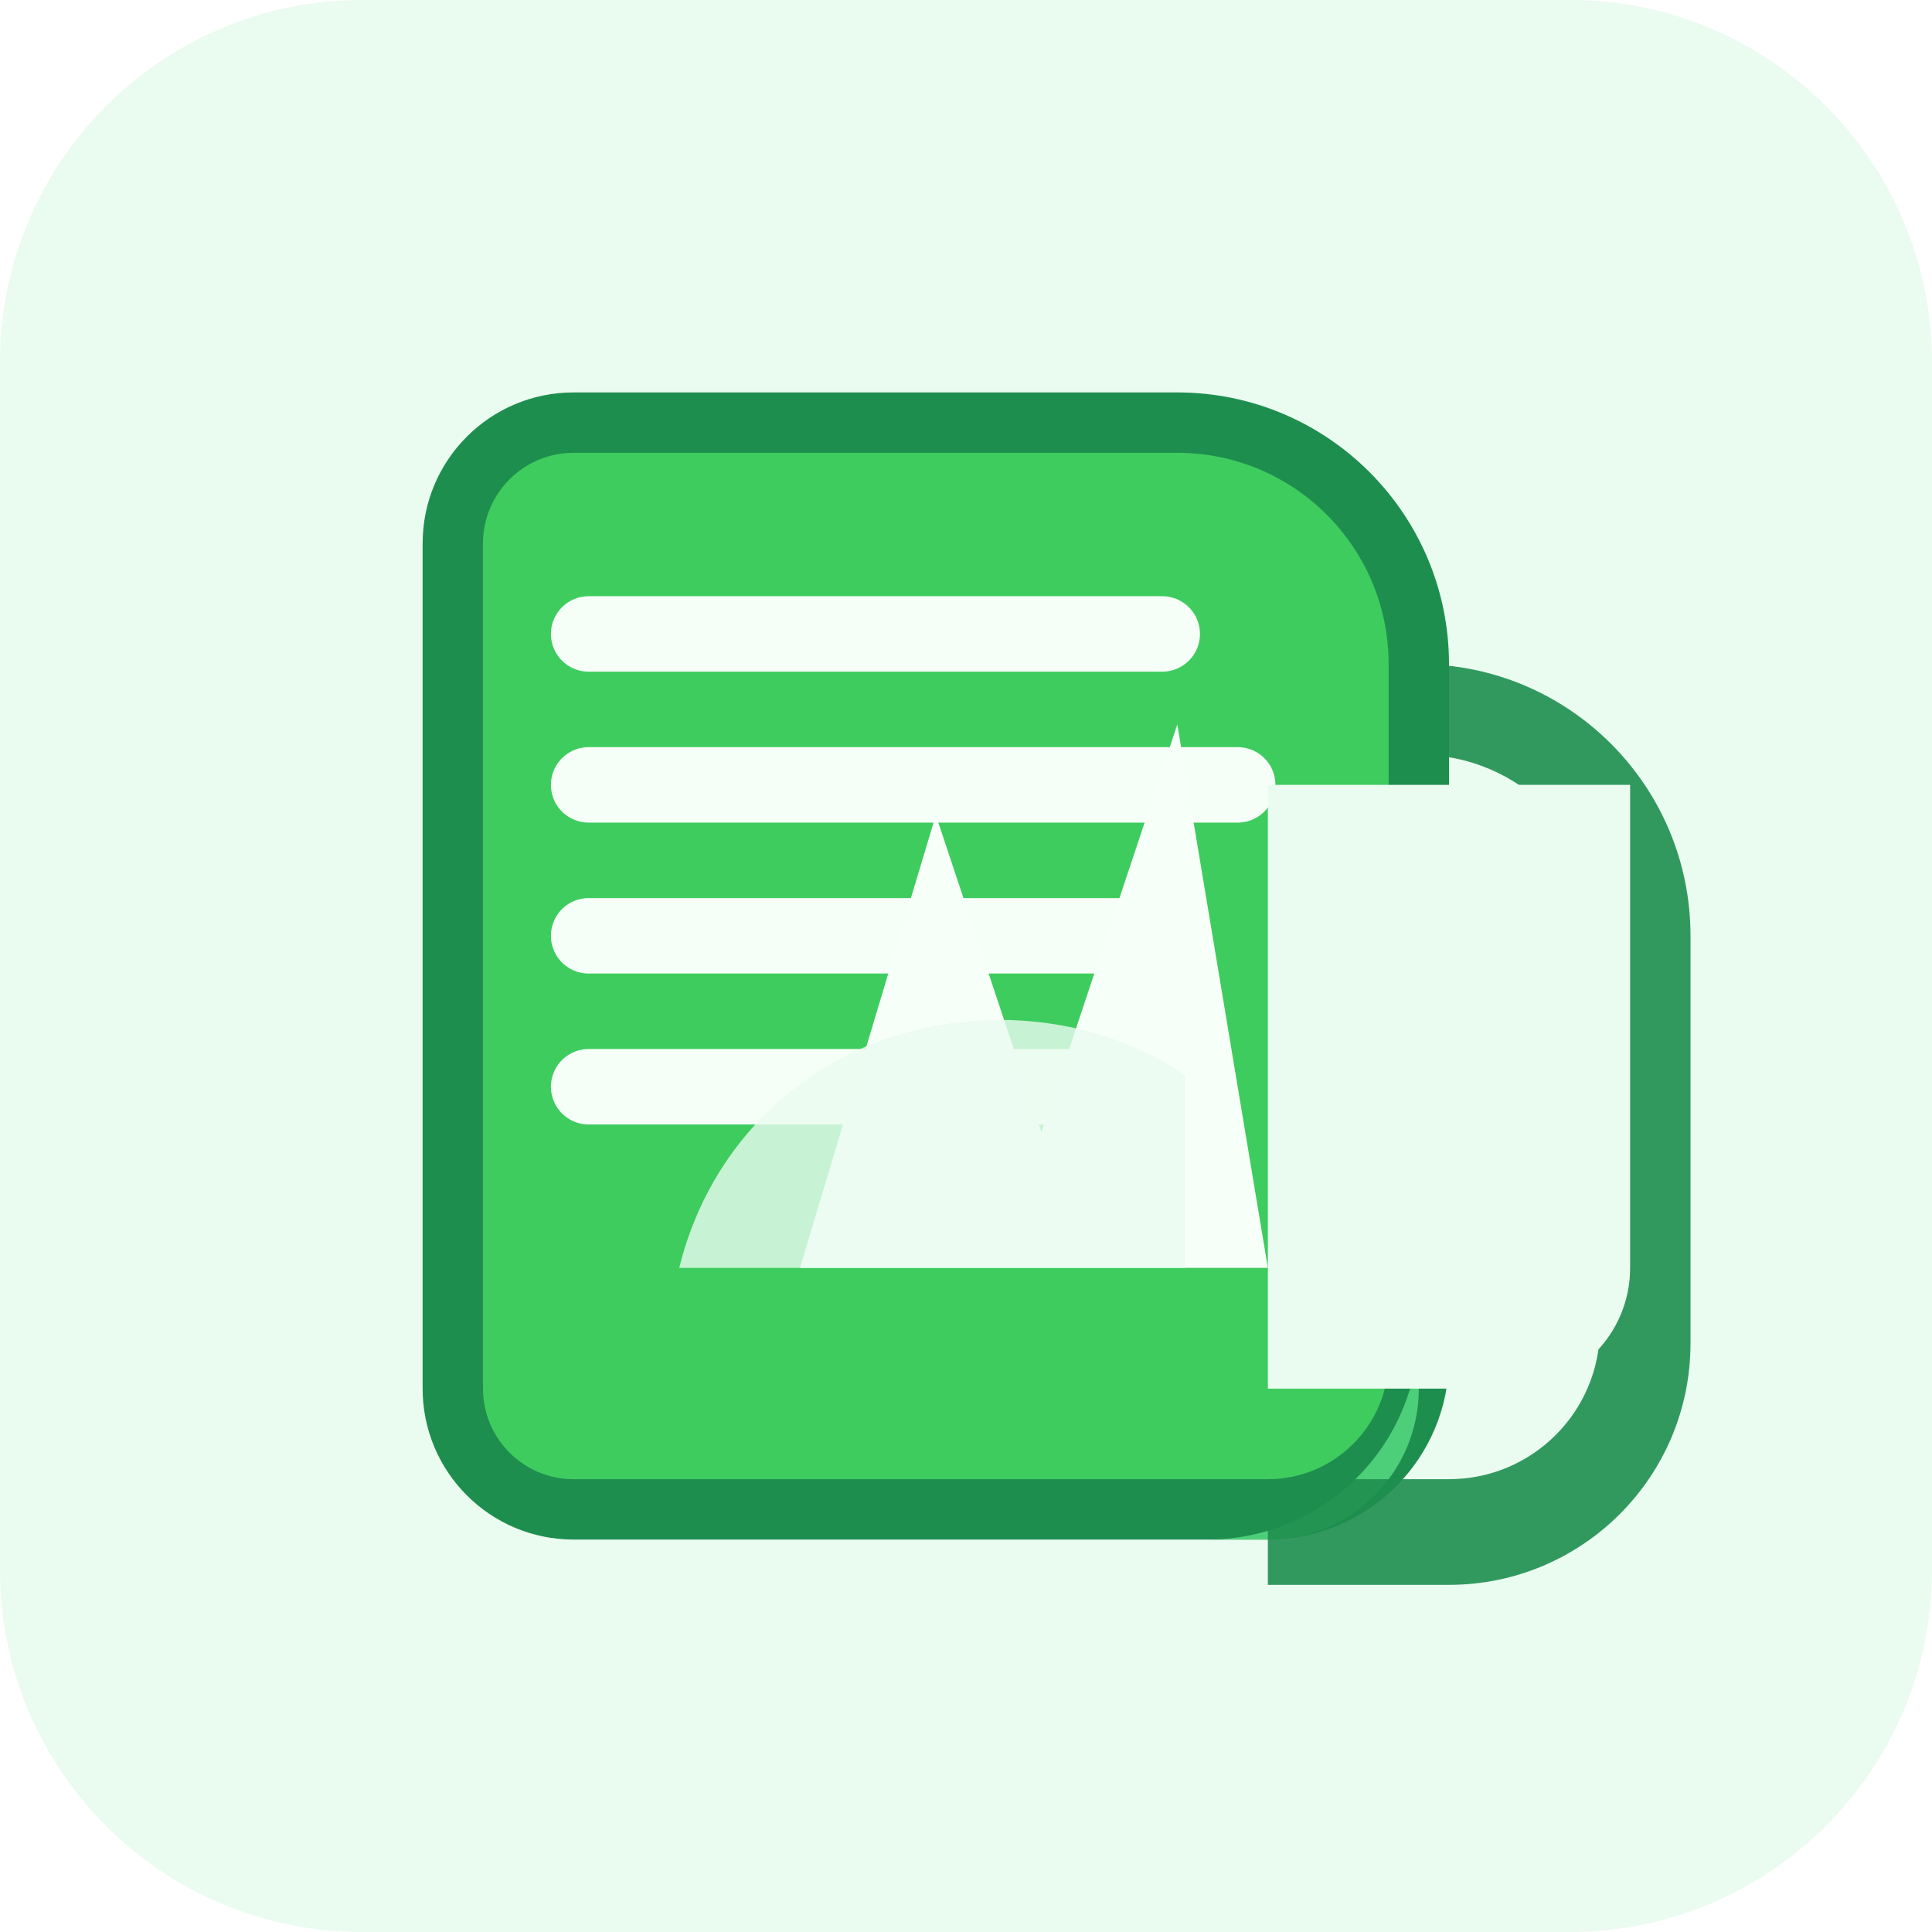
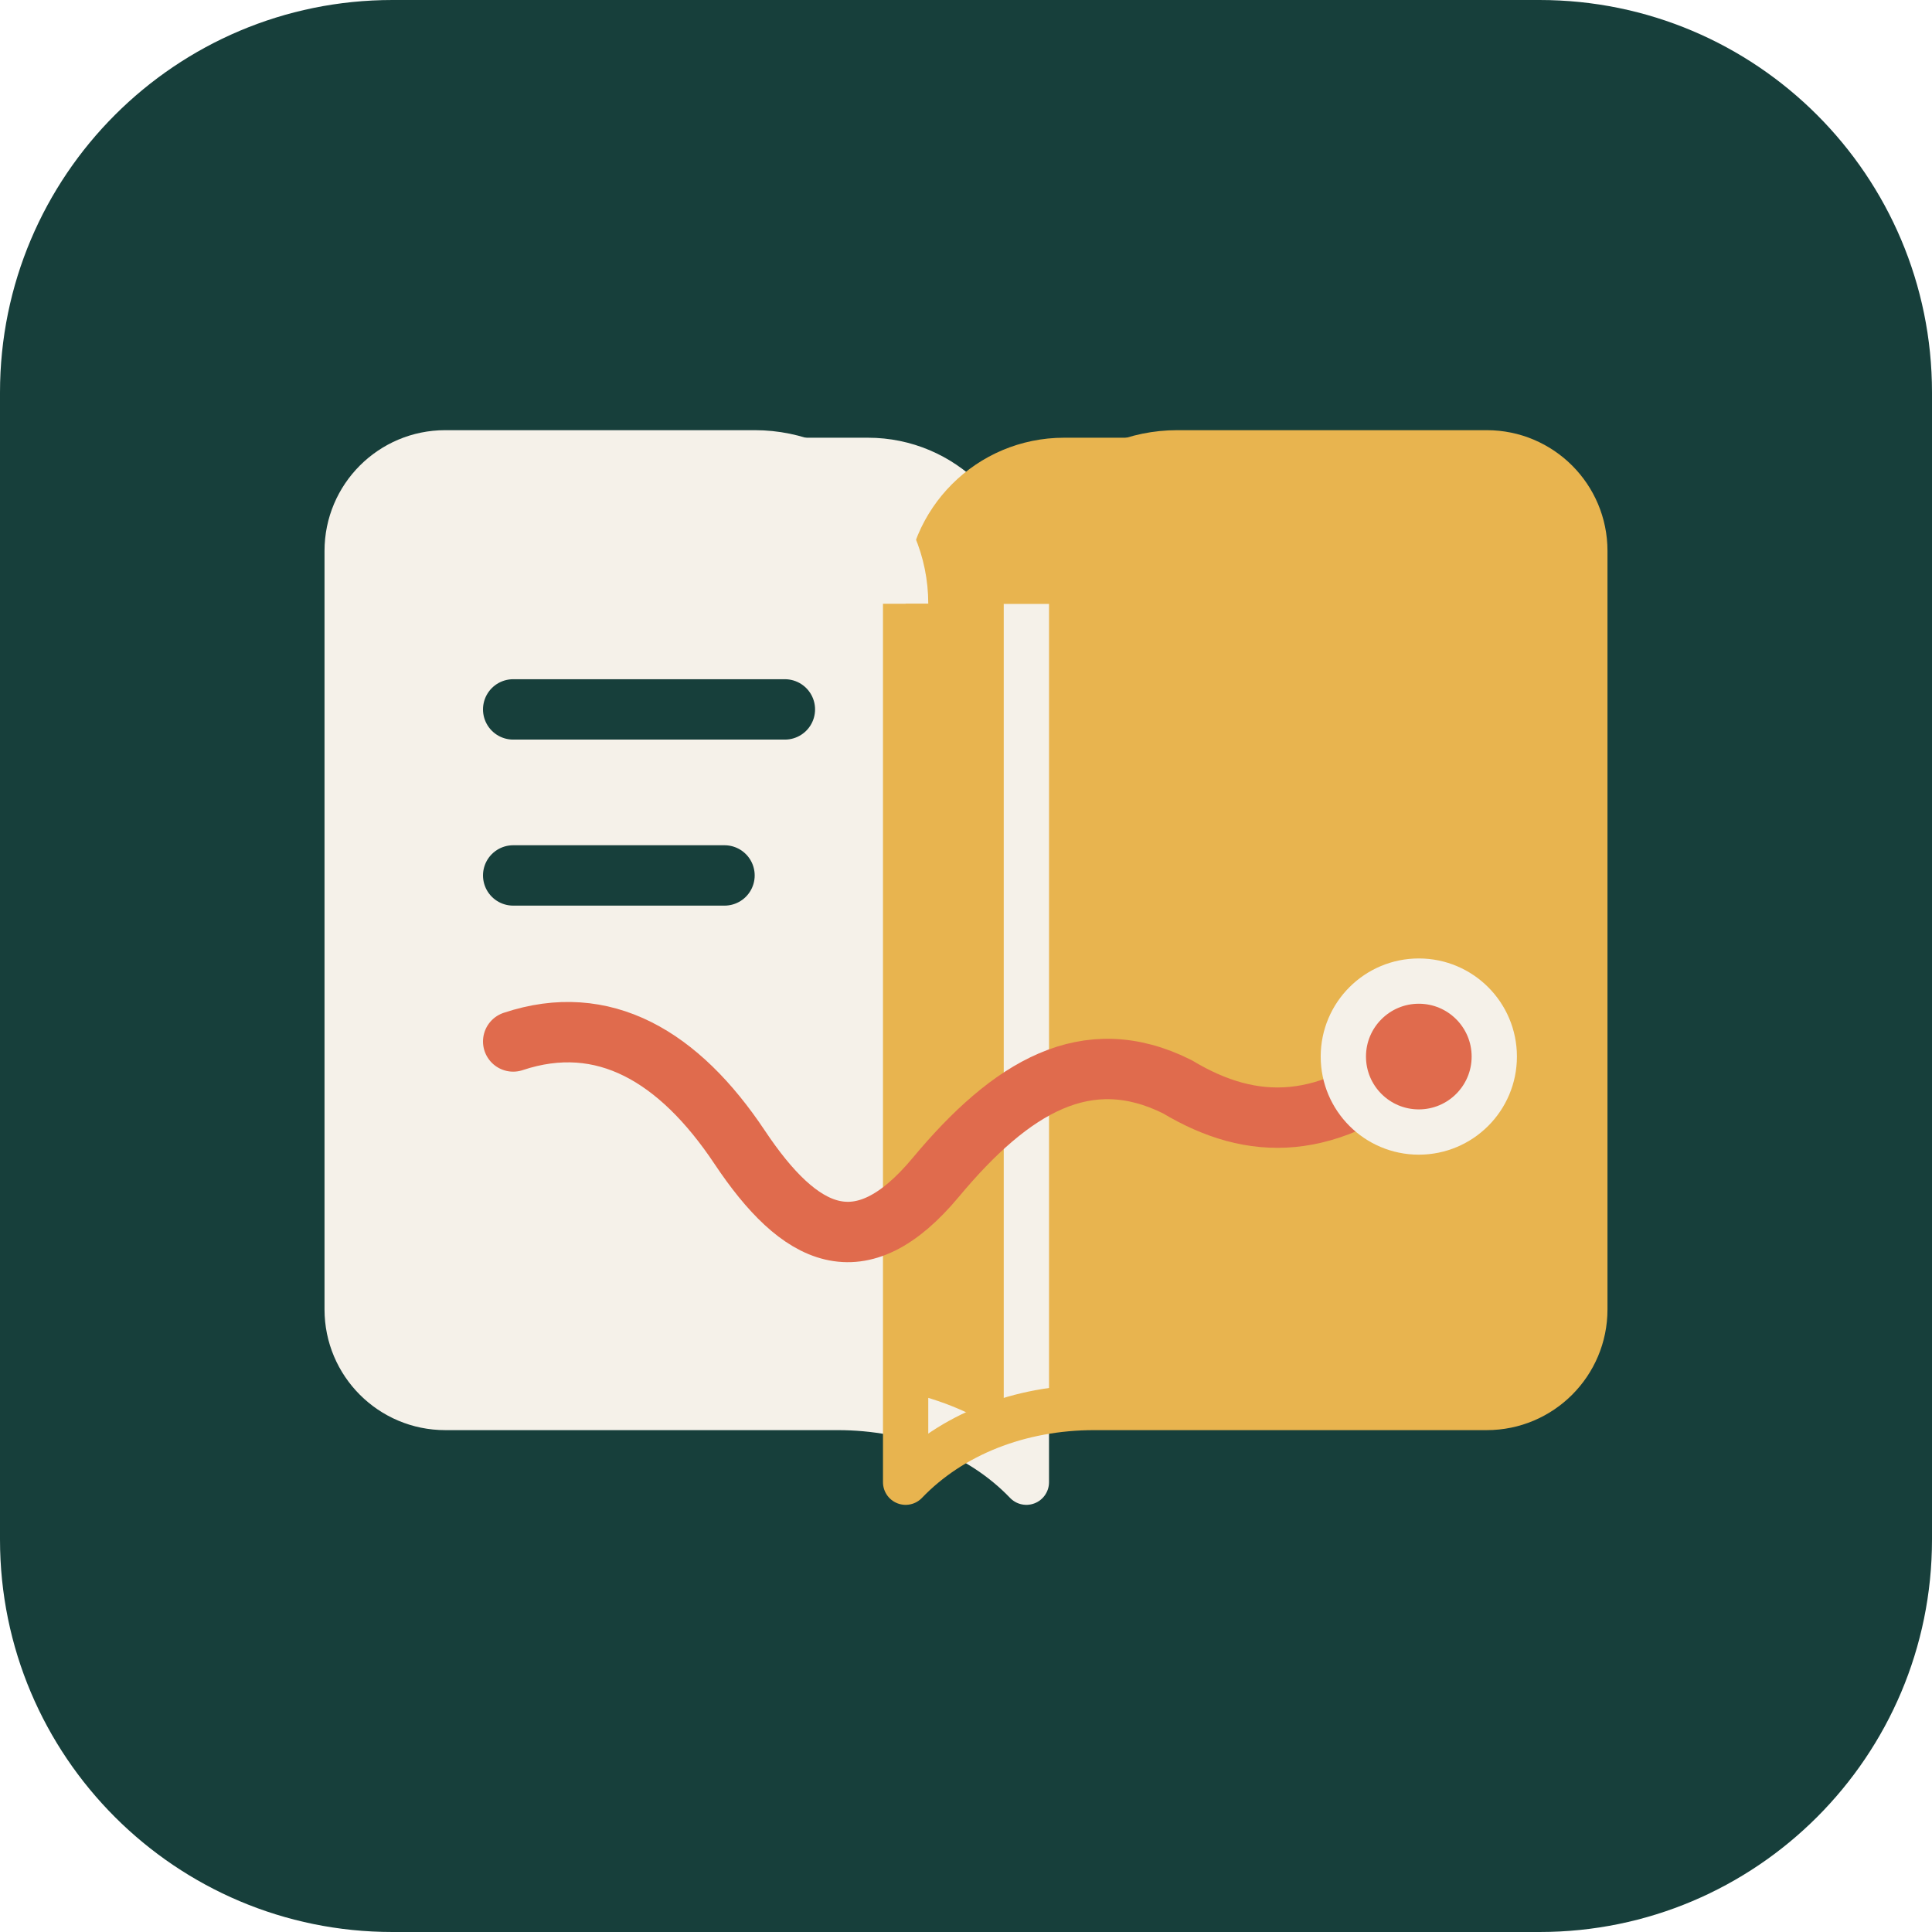
<svg xmlns="http://www.w3.org/2000/svg" width="128" height="128" viewBox="0 0 128 128" fill="none">
-   <rect width="128" height="128" rx="24" fill="#EAFBF0" />
-   <path d="M30 90V36C30 31.582 33.582 28 38 28H78C86.837 28 94 35.163 94 44V90C94 95.523 89.523 100 84 100H38C33.582 100 30 96.418 30 92V90Z" fill="#3ECC5F" />
-   <path d="M30 90V36C30 31.582 33.582 28 38 28H78C86.837 28 94 35.163 94 44V90C94 95.523 89.523 100 84 100H38C33.582 100 30 96.418 30 92V90Z" stroke="#1E8E4E" stroke-width="4" />
-   <path d="M39 42H77" stroke="#F5FFF7" stroke-width="5" stroke-linecap="round" />
-   <path d="M39 52H82" stroke="#F5FFF7" stroke-width="5" stroke-linecap="round" />
-   <path d="M39 62H75" stroke="#F5FFF7" stroke-width="5" stroke-linecap="round" />
-   <path d="M39 72H71" stroke="#F5FFF7" stroke-width="5" stroke-linecap="round" />
-   <path d="M94 44V88C94 95.732 87.732 102 80 102H84C89.523 102 94 97.523 94 92V44Z" fill="#52D67E" opacity="0.9" />
-   <path d="M53 84L62 54L69 75L78 48L84 84H53Z" fill="#F7FFF9" />
-   <path d="M94 44C103.941 44 112 52.059 112 62V89C112 97.837 104.837 105 96 105H84V98H96C101.523 98 106 93.523 106 88V62C106 55.373 100.627 50 94 50V44Z" fill="#1E8E4E" opacity="0.9" />
-   <path d="M84 52V92H100C104.418 92 108 88.418 108 84V52H84Z" fill="#EAFBF0" />
-   <path d="M45 84C46.754 76.844 51.817 71.267 58.5 68.894C65.183 66.521 72.823 67.372 78.5 71.215V84H45Z" fill="#EAFBF0" opacity="0.8" />
+   <rect width="128" height="128" rx="26" fill="#173F3B" />
+   <path d="M23 35.5C23 31.91 25.91 29 29.5 29H57.5C63.299 29 68 33.701 68 39.5V98C64.73 94.96 60.37 93.25 55.5 93.25H29.5C25.91 93.25 23 90.34 23 86.75V35.5Z" fill="#F5F1E9" />
+   <path d="M105 35.5C105 31.91 102.09 29 98.5 29H70.5C64.701 29 60 33.701 60 39.5V98C63.27 94.96 67.63 93.25 72.5 93.25H98.5C102.09 93.25 105 90.34 105 86.75V35.5Z" fill="#E8B44F" />
+   <path d="M60 40C60 34.477 55.523 30 50 30H29.5C25.91 30 23 32.91 23 36.5V86.75C23 90.34 25.91 93.25 29.5 93.25H55.5C60.47 93.25 64.97 95.04 68 98.2V40" stroke="#F5F1E9" stroke-width="3" stroke-linejoin="round" />
+   <path d="M68 40C68 34.477 72.477 30 78 30H98.5C102.09 30 105 32.91 105 36.5V86.75C105 90.34 102.09 93.25 98.5 93.25H72.5C67.53 93.25 63.03 95.04 60 98.2V40" stroke="#E8B44F" stroke-width="3" stroke-linejoin="round" />
+   <path d="M34 47H52" stroke="#173F3B" stroke-width="4" stroke-linecap="round" />
+   <path d="M34 58H48" stroke="#173F3B" stroke-width="4" stroke-linecap="round" />
+   <path d="M34 69C40 67 45 70 49 76C53 82 57 84 62 78C67 72 72 69 78 72C83 75 88 75 94 70" stroke="#E06B4D" stroke-width="4" stroke-linecap="round" stroke-linejoin="round" />
+   <circle cx="94" cy="70" r="5" fill="#E06B4D" stroke="#F5F1E9" stroke-width="3" />
</svg>
